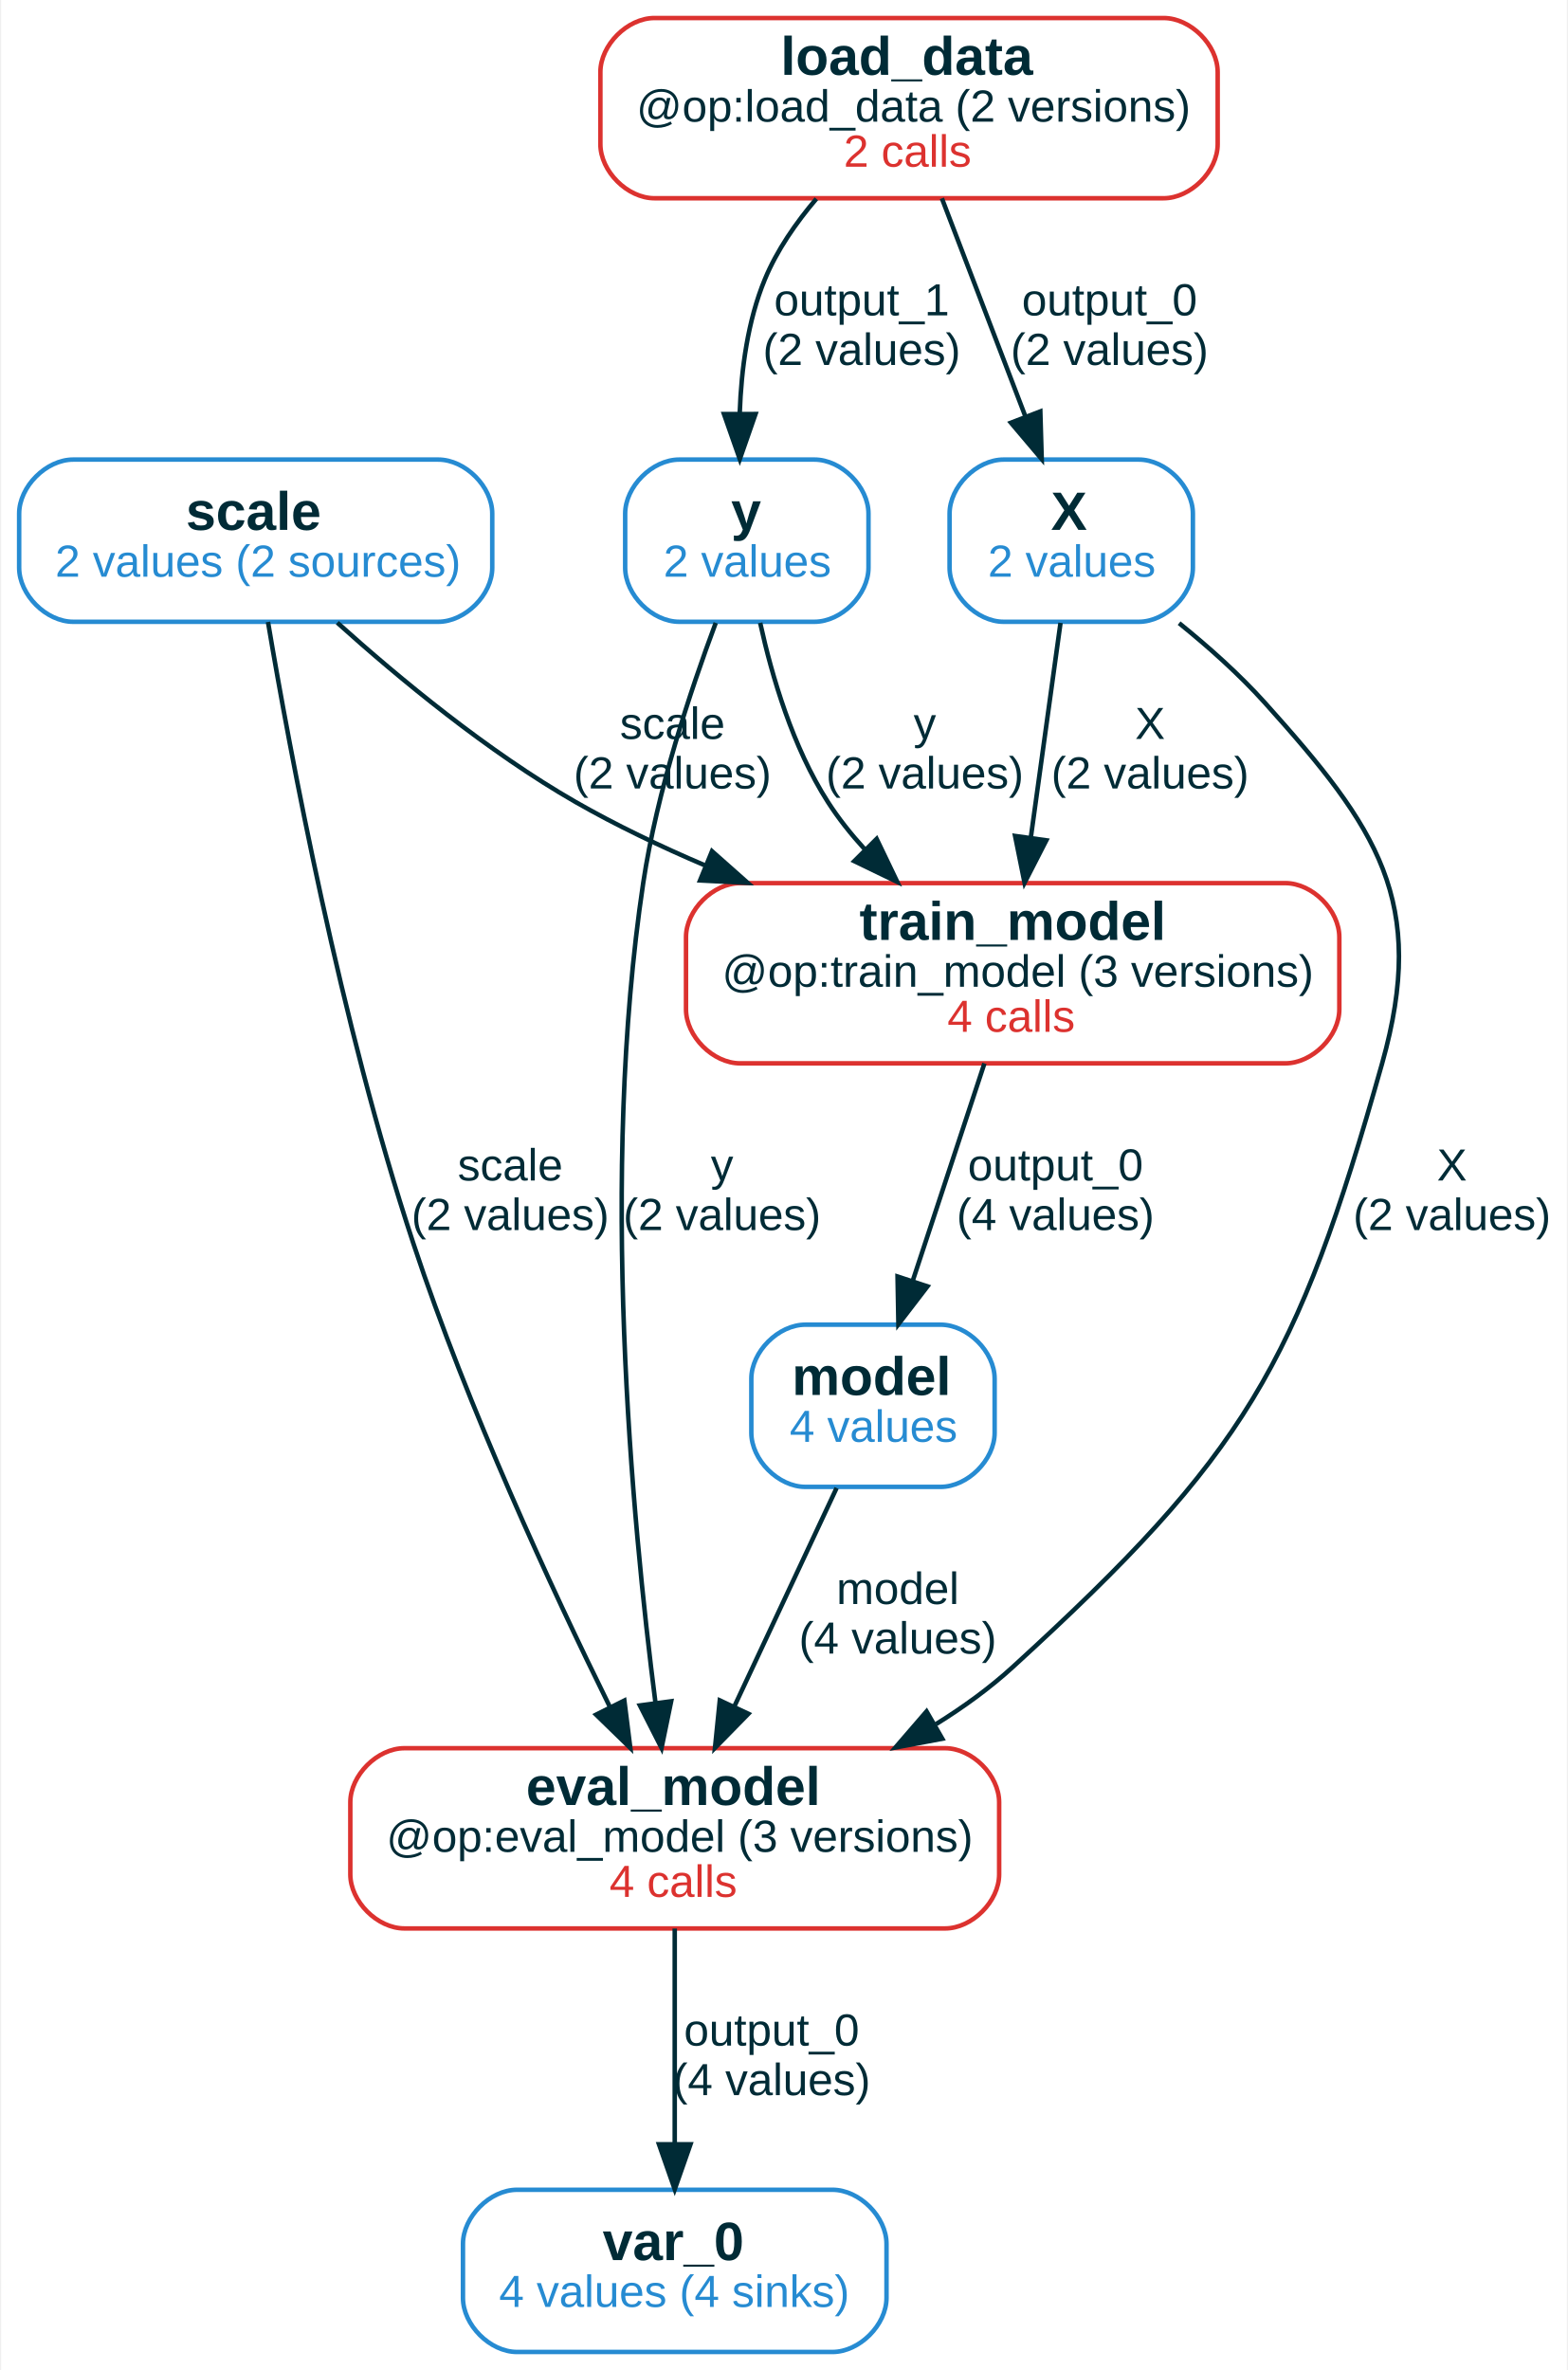
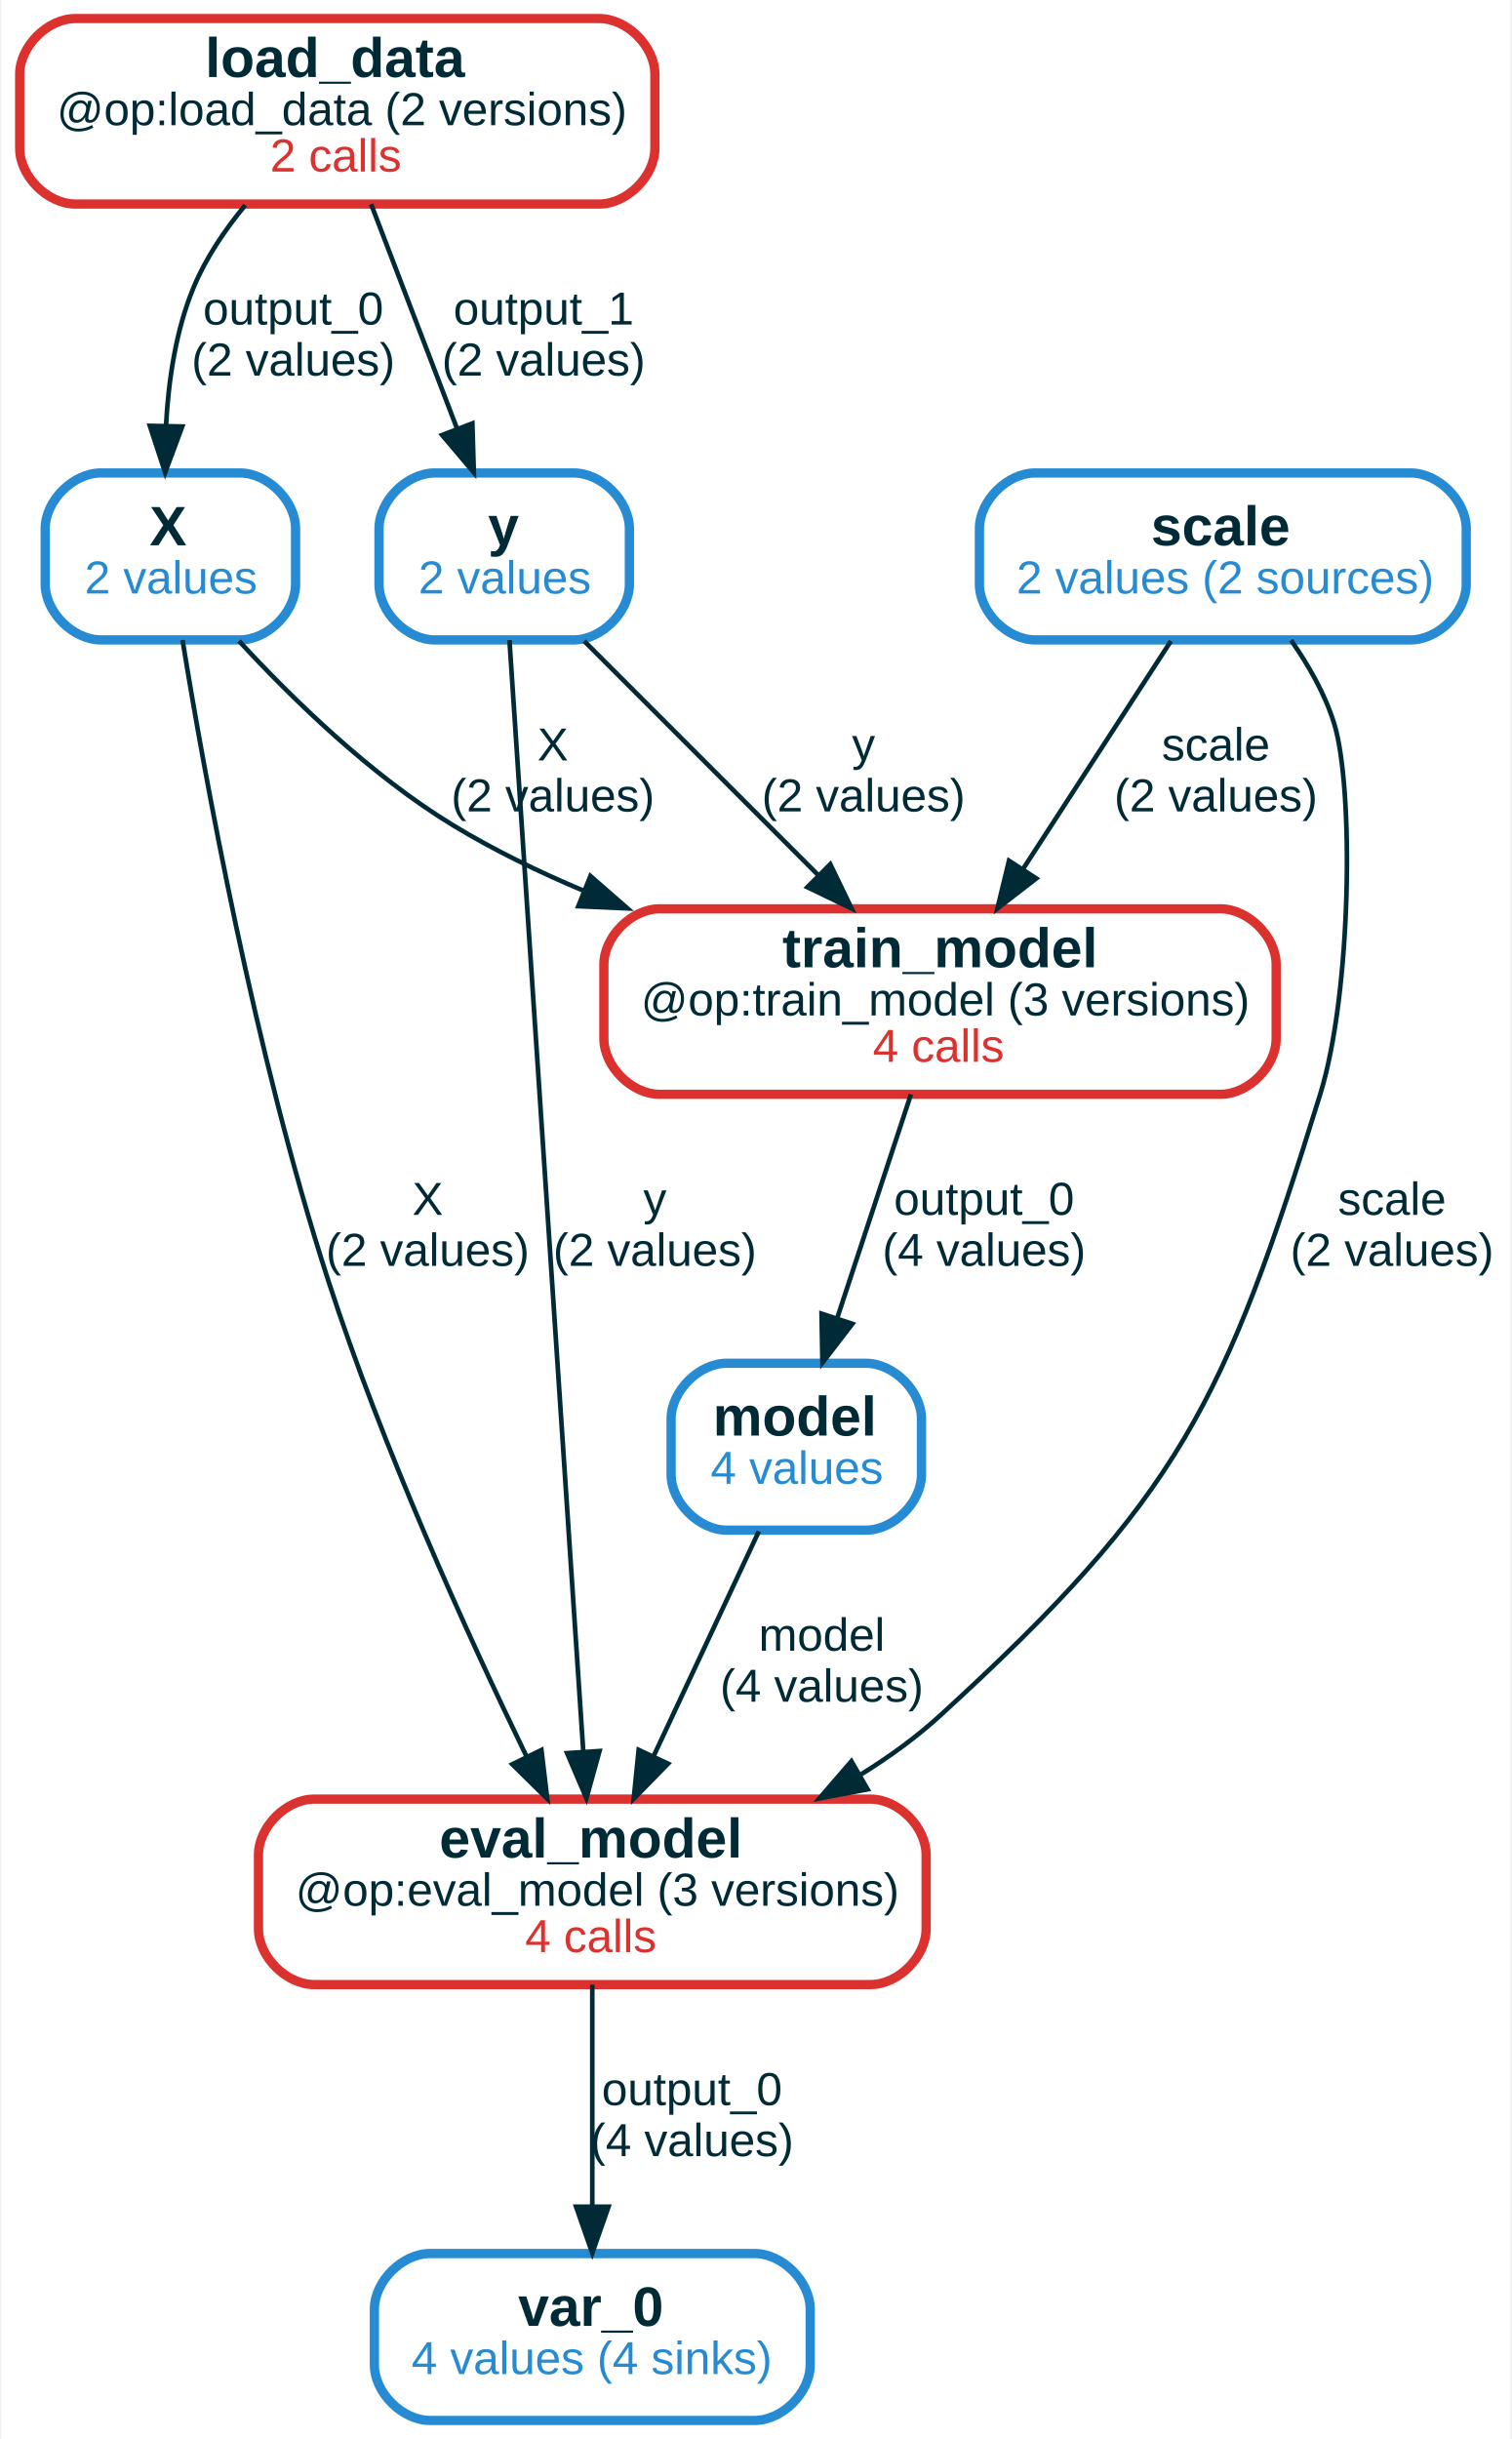
- <svg xmlns="http://www.w3.org/2000/svg" width="348pt" height="526pt" viewBox="0.00 0.00 347.50 526.00">
+ <svg xmlns="http://www.w3.org/2000/svg" width="326pt" height="526pt" viewBox="0.00 0.00 325.50 526.00">
  <g id="graph0" class="graph" transform="scale(1 1) rotate(0) translate(4 522)">
-     <polygon fill="white" stroke="transparent" points="-4,4 -4,-522 343.5,-522 343.5,4 -4,4" />
+     <polygon fill="white" stroke="transparent" points="-4,4 -4,-522 321.5,-522 321.5,4 -4,4" />
    <g id="node1" class="node">
-       <path fill="none" stroke="#268bd2" d="M93,-420C93,-420 12,-420 12,-420 6,-420 0,-414 0,-408 0,-408 0,-396 0,-396 0,-390 6,-384 12,-384 12,-384 93,-384 93,-384 99,-384 105,-390 105,-396 105,-396 105,-408 105,-408 105,-414 99,-420 93,-420" />
-       <text text-anchor="start" x="37" y="-404.4" font-family="Liberation Sans,Helvetica,Arial,sans-serif" font-weight="bold" font-size="12.00" fill="#002b36">scale</text>
-       <text text-anchor="start" x="8" y="-394" font-family="Liberation Sans,Helvetica,Arial,sans-serif" font-size="10.00" fill="#268bd2">2 values (2 sources)</text>
+       <path fill="none" stroke="#268bd2" stroke-width="2" d="M47.5,-420C47.5,-420 17.5,-420 17.5,-420 11.5,-420 5.5,-414 5.5,-408 5.5,-408 5.5,-396 5.5,-396 5.5,-390 11.5,-384 17.5,-384 17.5,-384 47.5,-384 47.5,-384 53.5,-384 59.5,-390 59.5,-396 59.5,-396 59.5,-408 59.5,-408 59.5,-414 53.5,-420 47.5,-420" />
+       <text text-anchor="start" x="28" y="-404.4" font-family="Liberation Sans,Helvetica,Arial,sans-serif" font-weight="bold" font-size="12.00" fill="#002b36">X</text>
+       <text text-anchor="start" x="14" y="-394" font-family="Liberation Sans,Helvetica,Arial,sans-serif" font-size="10.00" fill="#268bd2">2 values</text>
    </g>
    <g id="node6" class="node">
-       <path fill="none" stroke="#dc322f" d="M281,-326C281,-326 160,-326 160,-326 154,-326 148,-320 148,-314 148,-314 148,-298 148,-298 148,-292 154,-286 160,-286 160,-286 281,-286 281,-286 287,-286 293,-292 293,-298 293,-298 293,-314 293,-314 293,-320 287,-326 281,-326" />
-       <text text-anchor="start" x="186.5" y="-313.4" font-family="Liberation Sans,Helvetica,Arial,sans-serif" font-weight="bold" font-size="12.00" fill="#002b36">train_model</text>
-       <text text-anchor="start" x="156" y="-303" font-family="Liberation Sans,Helvetica,Arial,sans-serif" font-size="10.00" fill="#002b36">@op:train_model (3 versions)</text>
-       <text text-anchor="start" x="206" y="-293" font-family="Liberation Sans,Helvetica,Arial,sans-serif" font-size="10.00" fill="#dc322f">4 calls</text>
+       <path fill="none" stroke="#dc322f" stroke-width="2" d="M183.5,-134C183.5,-134 63.5,-134 63.5,-134 57.5,-134 51.5,-128 51.5,-122 51.5,-122 51.5,-106 51.5,-106 51.5,-100 57.5,-94 63.5,-94 63.5,-94 183.5,-94 183.5,-94 189.5,-94 195.5,-100 195.5,-106 195.5,-106 195.5,-122 195.5,-122 195.5,-128 189.5,-134 183.5,-134" />
+       <text text-anchor="start" x="90.5" y="-121.4" font-family="Liberation Sans,Helvetica,Arial,sans-serif" font-weight="bold" font-size="12.00" fill="#002b36">eval_model</text>
+       <text text-anchor="start" x="59.5" y="-111" font-family="Liberation Sans,Helvetica,Arial,sans-serif" font-size="10.00" fill="#002b36">@op:eval_model (3 versions)</text>
+       <text text-anchor="start" x="109" y="-101" font-family="Liberation Sans,Helvetica,Arial,sans-serif" font-size="10.00" fill="#dc322f">4 calls</text>
+     </g>
+     <g id="edge2" class="edge">
+       <path fill="none" stroke="#002b36" d="M35.12,-383.97C39.8,-355.13 50.63,-295.01 66.5,-246 78.29,-209.59 96.57,-169.49 109.24,-143.36" />
+       <polygon fill="#002b36" stroke="#002b36" points="112.53,-144.59 113.79,-134.07 106.25,-141.51 112.53,-144.59" />
+       <text text-anchor="middle" x="88" y="-260" font-family="Liberation Sans,Helvetica,Arial,sans-serif" font-size="10.00" fill="#002b36">X</text>
+       <text text-anchor="middle" x="88" y="-249" font-family="Liberation Sans,Helvetica,Arial,sans-serif" font-size="10.00" fill="#002b36">(2 values)</text>
+     </g>
+     <g id="node8" class="node">
+       <path fill="none" stroke="#dc322f" stroke-width="2" d="M259,-326C259,-326 138,-326 138,-326 132,-326 126,-320 126,-314 126,-314 126,-298 126,-298 126,-292 132,-286 138,-286 138,-286 259,-286 259,-286 265,-286 271,-292 271,-298 271,-298 271,-314 271,-314 271,-320 265,-326 259,-326" />
+       <text text-anchor="start" x="164.5" y="-313.4" font-family="Liberation Sans,Helvetica,Arial,sans-serif" font-weight="bold" font-size="12.00" fill="#002b36">train_model</text>
+       <text text-anchor="start" x="134" y="-303" font-family="Liberation Sans,Helvetica,Arial,sans-serif" font-size="10.00" fill="#002b36">@op:train_model (3 versions)</text>
+       <text text-anchor="start" x="184" y="-293" font-family="Liberation Sans,Helvetica,Arial,sans-serif" font-size="10.00" fill="#dc322f">4 calls</text>
+     </g>
+     <g id="edge3" class="edge">
+       <path fill="none" stroke="#002b36" d="M47.3,-383.77C58.82,-371.27 75.78,-354.75 93.5,-344 102.27,-338.68 111.91,-333.98 121.69,-329.87" />
+       <polygon fill="#002b36" stroke="#002b36" points="123.1,-333.07 131.08,-326.1 120.49,-326.57 123.1,-333.07" />
+       <text text-anchor="middle" x="115" y="-358" font-family="Liberation Sans,Helvetica,Arial,sans-serif" font-size="10.00" fill="#002b36">X</text>
+       <text text-anchor="middle" x="115" y="-347" font-family="Liberation Sans,Helvetica,Arial,sans-serif" font-size="10.00" fill="#002b36">(2 values)</text>
+     </g>
+     <g id="node2" class="node">
+       <path fill="none" stroke="#268bd2" stroke-width="2" d="M182.5,-228C182.5,-228 152.5,-228 152.5,-228 146.5,-228 140.5,-222 140.5,-216 140.5,-216 140.5,-204 140.5,-204 140.5,-198 146.5,-192 152.5,-192 152.5,-192 182.5,-192 182.5,-192 188.5,-192 194.5,-198 194.5,-204 194.5,-204 194.5,-216 194.5,-216 194.5,-222 188.5,-228 182.5,-228" />
+       <text text-anchor="start" x="149.5" y="-212.4" font-family="Liberation Sans,Helvetica,Arial,sans-serif" font-weight="bold" font-size="12.00" fill="#002b36">model</text>
+       <text text-anchor="start" x="149" y="-202" font-family="Liberation Sans,Helvetica,Arial,sans-serif" font-size="10.00" fill="#268bd2">4 values</text>
+     </g>
+     <g id="edge4" class="edge">
+       <path fill="none" stroke="#002b36" d="M159.43,-191.76C153.1,-178.24 144.16,-159.14 136.78,-143.38" />
+       <polygon fill="#002b36" stroke="#002b36" points="139.84,-141.64 132.43,-134.07 133.5,-144.61 139.84,-141.64" />
+       <text text-anchor="middle" x="173" y="-166" font-family="Liberation Sans,Helvetica,Arial,sans-serif" font-size="10.00" fill="#002b36">model</text>
+       <text text-anchor="middle" x="173" y="-155" font-family="Liberation Sans,Helvetica,Arial,sans-serif" font-size="10.00" fill="#002b36">(4 values)</text>
+     </g>
+     <g id="node3" class="node">
+       <path fill="none" stroke="#268bd2" stroke-width="2" d="M119.5,-420C119.5,-420 89.5,-420 89.5,-420 83.5,-420 77.5,-414 77.5,-408 77.5,-408 77.5,-396 77.5,-396 77.5,-390 83.5,-384 89.5,-384 89.5,-384 119.5,-384 119.5,-384 125.5,-384 131.5,-390 131.5,-396 131.5,-396 131.5,-408 131.5,-408 131.5,-414 125.5,-420 119.5,-420" />
+       <text text-anchor="start" x="101" y="-404.4" font-family="Liberation Sans,Helvetica,Arial,sans-serif" font-weight="bold" font-size="12.00" fill="#002b36">y</text>
+       <text text-anchor="start" x="86" y="-394" font-family="Liberation Sans,Helvetica,Arial,sans-serif" font-size="10.00" fill="#268bd2">2 values</text>
+     </g>
+     <g id="edge7" class="edge">
+       <path fill="none" stroke="#002b36" d="M105.63,-383.97C108.77,-336.76 117.6,-203.82 121.55,-144.37" />
+       <polygon fill="#002b36" stroke="#002b36" points="125.06,-144.37 122.23,-134.16 118.07,-143.91 125.06,-144.37" />
+       <text text-anchor="middle" x="137" y="-260" font-family="Liberation Sans,Helvetica,Arial,sans-serif" font-size="10.00" fill="#002b36">y</text>
+       <text text-anchor="middle" x="137" y="-249" font-family="Liberation Sans,Helvetica,Arial,sans-serif" font-size="10.00" fill="#002b36">(2 values)</text>
+     </g>
+     <g id="edge8" class="edge">
+       <path fill="none" stroke="#002b36" d="M121.74,-383.76C135.9,-369.6 156.17,-349.33 172.33,-333.17" />
+       <polygon fill="#002b36" stroke="#002b36" points="174.83,-335.62 179.43,-326.07 169.88,-330.67 174.83,-335.62" />
+       <text text-anchor="middle" x="182" y="-358" font-family="Liberation Sans,Helvetica,Arial,sans-serif" font-size="10.00" fill="#002b36">y</text>
+       <text text-anchor="middle" x="182" y="-347" font-family="Liberation Sans,Helvetica,Arial,sans-serif" font-size="10.00" fill="#002b36">(2 values)</text>
+     </g>
+     <g id="node4" class="node">
+       <path fill="none" stroke="#268bd2" stroke-width="2" d="M158.5,-36C158.5,-36 88.5,-36 88.5,-36 82.5,-36 76.5,-30 76.5,-24 76.5,-24 76.5,-12 76.5,-12 76.5,-6 82.5,0 88.5,0 88.5,0 158.5,0 158.5,0 164.5,0 170.5,-6 170.5,-12 170.5,-12 170.5,-24 170.5,-24 170.5,-30 164.5,-36 158.5,-36" />
+       <text text-anchor="start" x="107.5" y="-20.4" font-family="Liberation Sans,Helvetica,Arial,sans-serif" font-weight="bold" font-size="12.00" fill="#002b36">var_0</text>
+       <text text-anchor="start" x="84.5" y="-10" font-family="Liberation Sans,Helvetica,Arial,sans-serif" font-size="10.00" fill="#268bd2">4 values (4 sinks)</text>
+     </g>
+     <g id="node5" class="node">
+       <path fill="none" stroke="#268bd2" stroke-width="2" d="M300,-420C300,-420 219,-420 219,-420 213,-420 207,-414 207,-408 207,-408 207,-396 207,-396 207,-390 213,-384 219,-384 219,-384 300,-384 300,-384 306,-384 312,-390 312,-396 312,-396 312,-408 312,-408 312,-414 306,-420 300,-420" />
+       <text text-anchor="start" x="244" y="-404.4" font-family="Liberation Sans,Helvetica,Arial,sans-serif" font-weight="bold" font-size="12.00" fill="#002b36">scale</text>
+       <text text-anchor="start" x="215" y="-394" font-family="Liberation Sans,Helvetica,Arial,sans-serif" font-size="10.00" fill="#268bd2">2 values (2 sources)</text>
    </g>
    <g id="edge5" class="edge">
-       <path fill="none" stroke="#002b36" d="M70.61,-383.8C84.31,-371.48 104.03,-355.16 123.5,-344 132.51,-338.84 142.37,-334.13 152.25,-329.92" />
-       <polygon fill="#002b36" stroke="#002b36" points="153.77,-333.08 161.7,-326.05 151.12,-326.6 153.77,-333.08" />
-       <text text-anchor="middle" x="145" y="-358" font-family="Liberation Sans,Helvetica,Arial,sans-serif" font-size="10.00" fill="#002b36">scale</text>
-       <text text-anchor="middle" x="145" y="-347" font-family="Liberation Sans,Helvetica,Arial,sans-serif" font-size="10.00" fill="#002b36">(2 values)</text>
+       <path fill="none" stroke="#002b36" d="M274.21,-383.93C277.99,-378.54 281.54,-372.33 283.5,-366 287.79,-352.17 287.31,-307.98 280.5,-286 259.84,-219.31 250.06,-199.08 198.5,-152 193.39,-147.33 187.57,-143.12 181.5,-139.35" />
+       <polygon fill="#002b36" stroke="#002b36" points="182.88,-136.11 172.47,-134.15 179.39,-142.17 182.88,-136.11" />
+       <text text-anchor="middle" x="296" y="-260" font-family="Liberation Sans,Helvetica,Arial,sans-serif" font-size="10.00" fill="#002b36">scale</text>
+       <text text-anchor="middle" x="296" y="-249" font-family="Liberation Sans,Helvetica,Arial,sans-serif" font-size="10.00" fill="#002b36">(2 values)</text>
+     </g>
+     <g id="edge6" class="edge">
+       <path fill="none" stroke="#002b36" d="M248.31,-383.76C239.37,-369.99 226.68,-350.42 216.34,-334.49" />
+       <polygon fill="#002b36" stroke="#002b36" points="219.26,-332.56 210.88,-326.07 213.38,-336.37 219.26,-332.56" />
+       <text text-anchor="middle" x="258" y="-358" font-family="Liberation Sans,Helvetica,Arial,sans-serif" font-size="10.00" fill="#002b36">scale</text>
+       <text text-anchor="middle" x="258" y="-347" font-family="Liberation Sans,Helvetica,Arial,sans-serif" font-size="10.00" fill="#002b36">(2 values)</text>
+     </g>
+     <g id="edge1" class="edge">
+       <path fill="none" stroke="#002b36" d="M123.5,-93.98C123.5,-80.34 123.5,-61.75 123.5,-46.5" />
+       <polygon fill="#002b36" stroke="#002b36" points="127,-46.1 123.5,-36.1 120,-46.1 127,-46.1" />
+       <text text-anchor="middle" x="145" y="-68" font-family="Liberation Sans,Helvetica,Arial,sans-serif" font-size="10.00" fill="#002b36">output_0</text>
+       <text text-anchor="middle" x="145" y="-57" font-family="Liberation Sans,Helvetica,Arial,sans-serif" font-size="10.00" fill="#002b36">(4 values)</text>
    </g>
    <g id="node7" class="node">
-       <path fill="none" stroke="#dc322f" d="M205.5,-134C205.5,-134 85.5,-134 85.5,-134 79.5,-134 73.5,-128 73.5,-122 73.5,-122 73.5,-106 73.5,-106 73.5,-100 79.5,-94 85.5,-94 85.5,-94 205.5,-94 205.5,-94 211.5,-94 217.5,-100 217.5,-106 217.5,-106 217.5,-122 217.5,-122 217.5,-128 211.5,-134 205.5,-134" />
-       <text text-anchor="start" x="112.5" y="-121.4" font-family="Liberation Sans,Helvetica,Arial,sans-serif" font-weight="bold" font-size="12.00" fill="#002b36">eval_model</text>
-       <text text-anchor="start" x="81.5" y="-111" font-family="Liberation Sans,Helvetica,Arial,sans-serif" font-size="10.00" fill="#002b36">@op:eval_model (3 versions)</text>
-       <text text-anchor="start" x="131" y="-101" font-family="Liberation Sans,Helvetica,Arial,sans-serif" font-size="10.00" fill="#dc322f">4 calls</text>
+       <path fill="none" stroke="#dc322f" stroke-width="2" d="M125,-518C125,-518 12,-518 12,-518 6,-518 0,-512 0,-506 0,-506 0,-490 0,-490 0,-484 6,-478 12,-478 12,-478 125,-478 125,-478 131,-478 137,-484 137,-490 137,-490 137,-506 137,-506 137,-512 131,-518 125,-518" />
+       <text text-anchor="start" x="40" y="-505.4" font-family="Liberation Sans,Helvetica,Arial,sans-serif" font-weight="bold" font-size="12.00" fill="#002b36">load_data</text>
+       <text text-anchor="start" x="8" y="-495" font-family="Liberation Sans,Helvetica,Arial,sans-serif" font-size="10.00" fill="#002b36">@op:load_data (2 versions)</text>
+       <text text-anchor="start" x="54" y="-485" font-family="Liberation Sans,Helvetica,Arial,sans-serif" font-size="10.00" fill="#dc322f">2 calls</text>
    </g>
-     <g id="edge6" class="edge">
-       <path fill="none" stroke="#002b36" d="M55.23,-383.96C60.09,-355.11 71.3,-294.98 87.5,-246 99.55,-209.57 118.14,-169.46 131.02,-143.35" />
-       <polygon fill="#002b36" stroke="#002b36" points="134.32,-144.58 135.64,-134.06 128.05,-141.45 134.32,-144.58" />
-       <text text-anchor="middle" x="109" y="-260" font-family="Liberation Sans,Helvetica,Arial,sans-serif" font-size="10.00" fill="#002b36">scale</text>
-       <text text-anchor="middle" x="109" y="-249" font-family="Liberation Sans,Helvetica,Arial,sans-serif" font-size="10.00" fill="#002b36">(2 values)</text>
+     <g id="edge9" class="edge">
+       <path fill="none" stroke="#002b36" d="M48.65,-477.76C44.25,-472.43 40.13,-466.35 37.5,-460 33.69,-450.8 32.1,-440.06 31.57,-430.4" />
+       <polygon fill="#002b36" stroke="#002b36" points="35.06,-430.02 31.37,-420.09 28.07,-430.16 35.06,-430.02" />
+       <text text-anchor="middle" x="59" y="-452" font-family="Liberation Sans,Helvetica,Arial,sans-serif" font-size="10.00" fill="#002b36">output_0</text>
+       <text text-anchor="middle" x="59" y="-441" font-family="Liberation Sans,Helvetica,Arial,sans-serif" font-size="10.00" fill="#002b36">(2 values)</text>
    </g>
-     <g id="node2" class="node">
-       <path fill="none" stroke="#268bd2" d="M180.5,-36C180.5,-36 110.5,-36 110.5,-36 104.5,-36 98.5,-30 98.5,-24 98.5,-24 98.5,-12 98.5,-12 98.5,-6 104.5,0 110.5,0 110.5,0 180.5,0 180.5,0 186.5,0 192.5,-6 192.5,-12 192.5,-12 192.5,-24 192.5,-24 192.5,-30 186.5,-36 180.5,-36" />
-       <text text-anchor="start" x="129.5" y="-20.4" font-family="Liberation Sans,Helvetica,Arial,sans-serif" font-weight="bold" font-size="12.00" fill="#002b36">var_0</text>
-       <text text-anchor="start" x="106.5" y="-10" font-family="Liberation Sans,Helvetica,Arial,sans-serif" font-size="10.00" fill="#268bd2">4 values (4 sinks)</text>
-     </g>
-     <g id="node3" class="node">
-       <path fill="none" stroke="#268bd2" d="M176.5,-420C176.5,-420 146.5,-420 146.5,-420 140.5,-420 134.5,-414 134.5,-408 134.5,-408 134.5,-396 134.5,-396 134.5,-390 140.5,-384 146.5,-384 146.5,-384 176.5,-384 176.5,-384 182.5,-384 188.5,-390 188.5,-396 188.5,-396 188.5,-408 188.5,-408 188.5,-414 182.5,-420 176.5,-420" />
-       <text text-anchor="start" x="158" y="-404.4" font-family="Liberation Sans,Helvetica,Arial,sans-serif" font-weight="bold" font-size="12.00" fill="#002b36">y</text>
-       <text text-anchor="start" x="143" y="-394" font-family="Liberation Sans,Helvetica,Arial,sans-serif" font-size="10.00" fill="#268bd2">2 values</text>
-     </g>
-     <g id="edge7" class="edge">
-       <path fill="none" stroke="#002b36" d="M164.46,-383.77C167.06,-371.9 171.7,-356.13 179.5,-344 181.83,-340.37 184.61,-336.87 187.61,-333.58" />
-       <polygon fill="#002b36" stroke="#002b36" points="190.31,-335.82 194.89,-326.27 185.35,-330.88 190.31,-335.82" />
-       <text text-anchor="middle" x="201" y="-358" font-family="Liberation Sans,Helvetica,Arial,sans-serif" font-size="10.00" fill="#002b36">y</text>
-       <text text-anchor="middle" x="201" y="-347" font-family="Liberation Sans,Helvetica,Arial,sans-serif" font-size="10.00" fill="#002b36">(2 values)</text>
-     </g>
-     <g id="edge8" class="edge">
-       <path fill="none" stroke="#002b36" d="M154.6,-383.76C149,-368.78 141.55,-346.34 138.5,-326 128.85,-261.62 135.96,-185 141.22,-144.12" />
-       <polygon fill="#002b36" stroke="#002b36" points="144.71,-144.42 142.57,-134.05 137.77,-143.49 144.71,-144.42" />
-       <text text-anchor="middle" x="156" y="-260" font-family="Liberation Sans,Helvetica,Arial,sans-serif" font-size="10.00" fill="#002b36">y</text>
-       <text text-anchor="middle" x="156" y="-249" font-family="Liberation Sans,Helvetica,Arial,sans-serif" font-size="10.00" fill="#002b36">(2 values)</text>
-     </g>
-     <g id="node4" class="node">
-       <path fill="none" stroke="#268bd2" d="M204.5,-228C204.5,-228 174.5,-228 174.5,-228 168.5,-228 162.5,-222 162.5,-216 162.5,-216 162.5,-204 162.5,-204 162.5,-198 168.5,-192 174.5,-192 174.5,-192 204.5,-192 204.5,-192 210.5,-192 216.5,-198 216.5,-204 216.5,-204 216.5,-216 216.5,-216 216.5,-222 210.5,-228 204.5,-228" />
-       <text text-anchor="start" x="171.5" y="-212.4" font-family="Liberation Sans,Helvetica,Arial,sans-serif" font-weight="bold" font-size="12.00" fill="#002b36">model</text>
-       <text text-anchor="start" x="171" y="-202" font-family="Liberation Sans,Helvetica,Arial,sans-serif" font-size="10.00" fill="#268bd2">4 values</text>
-     </g>
-     <g id="edge4" class="edge">
-       <path fill="none" stroke="#002b36" d="M181.43,-191.76C175.1,-178.24 166.16,-159.14 158.78,-143.38" />
-       <polygon fill="#002b36" stroke="#002b36" points="161.84,-141.64 154.43,-134.07 155.5,-144.61 161.84,-141.64" />
-       <text text-anchor="middle" x="195" y="-166" font-family="Liberation Sans,Helvetica,Arial,sans-serif" font-size="10.00" fill="#002b36">model</text>
-       <text text-anchor="middle" x="195" y="-155" font-family="Liberation Sans,Helvetica,Arial,sans-serif" font-size="10.00" fill="#002b36">(4 values)</text>
-     </g>
-     <g id="node5" class="node">
-       <path fill="none" stroke="#268bd2" d="M248.5,-420C248.5,-420 218.5,-420 218.5,-420 212.5,-420 206.5,-414 206.5,-408 206.5,-408 206.5,-396 206.5,-396 206.5,-390 212.5,-384 218.5,-384 218.5,-384 248.5,-384 248.5,-384 254.5,-384 260.5,-390 260.5,-396 260.5,-396 260.5,-408 260.5,-408 260.5,-414 254.5,-420 248.5,-420" />
-       <text text-anchor="start" x="229" y="-404.4" font-family="Liberation Sans,Helvetica,Arial,sans-serif" font-weight="bold" font-size="12.00" fill="#002b36">X</text>
-       <text text-anchor="start" x="215" y="-394" font-family="Liberation Sans,Helvetica,Arial,sans-serif" font-size="10.00" fill="#268bd2">2 values</text>
-     </g>
-     <g id="edge2" class="edge">
-       <path fill="none" stroke="#002b36" d="M231.12,-383.76C229.28,-370.5 226.7,-351.86 224.55,-336.27" />
-       <polygon fill="#002b36" stroke="#002b36" points="227.97,-335.5 223.14,-326.07 221.04,-336.46 227.97,-335.5" />
-       <text text-anchor="middle" x="251" y="-358" font-family="Liberation Sans,Helvetica,Arial,sans-serif" font-size="10.00" fill="#002b36">X</text>
-       <text text-anchor="middle" x="251" y="-347" font-family="Liberation Sans,Helvetica,Arial,sans-serif" font-size="10.00" fill="#002b36">(2 values)</text>
-     </g>
-     <g id="edge3" class="edge">
-       <path fill="none" stroke="#002b36" d="M257.44,-383.7C263.99,-378.41 270.84,-372.3 276.5,-366 301.49,-338.19 312.64,-321.99 302.5,-286 283.57,-218.79 272.06,-199.08 220.5,-152 215.39,-147.33 209.57,-143.12 203.5,-139.35" />
-       <polygon fill="#002b36" stroke="#002b36" points="204.88,-136.11 194.47,-134.15 201.39,-142.17 204.88,-136.11" />
-       <text text-anchor="middle" x="318" y="-260" font-family="Liberation Sans,Helvetica,Arial,sans-serif" font-size="10.00" fill="#002b36">X</text>
-       <text text-anchor="middle" x="318" y="-249" font-family="Liberation Sans,Helvetica,Arial,sans-serif" font-size="10.00" fill="#002b36">(2 values)</text>
+     <g id="edge10" class="edge">
+       <path fill="none" stroke="#002b36" d="M75.79,-477.98C81.11,-464.07 88.4,-445.03 94.31,-429.61" />
+       <polygon fill="#002b36" stroke="#002b36" points="97.64,-430.69 97.95,-420.1 91.11,-428.18 97.64,-430.69" />
+       <text text-anchor="middle" x="113" y="-452" font-family="Liberation Sans,Helvetica,Arial,sans-serif" font-size="10.00" fill="#002b36">output_1</text>
+       <text text-anchor="middle" x="113" y="-441" font-family="Liberation Sans,Helvetica,Arial,sans-serif" font-size="10.00" fill="#002b36">(2 values)</text>
    </g>
    <g id="edge11" class="edge">
-       <path fill="none" stroke="#002b36" d="M214.23,-285.98C209.64,-272.07 203.36,-253.03 198.28,-237.61" />
-       <polygon fill="#002b36" stroke="#002b36" points="201.59,-236.5 195.14,-228.1 194.95,-238.69 201.59,-236.5" />
-       <text text-anchor="middle" x="230" y="-260" font-family="Liberation Sans,Helvetica,Arial,sans-serif" font-size="10.00" fill="#002b36">output_0</text>
-       <text text-anchor="middle" x="230" y="-249" font-family="Liberation Sans,Helvetica,Arial,sans-serif" font-size="10.00" fill="#002b36">(4 values)</text>
-     </g>
-     <g id="edge1" class="edge">
-       <path fill="none" stroke="#002b36" d="M145.5,-93.98C145.5,-80.34 145.5,-61.75 145.5,-46.5" />
-       <polygon fill="#002b36" stroke="#002b36" points="149,-46.1 145.5,-36.1 142,-46.1 149,-46.1" />
-       <text text-anchor="middle" x="167" y="-68" font-family="Liberation Sans,Helvetica,Arial,sans-serif" font-size="10.00" fill="#002b36">output_0</text>
-       <text text-anchor="middle" x="167" y="-57" font-family="Liberation Sans,Helvetica,Arial,sans-serif" font-size="10.00" fill="#002b36">(4 values)</text>
-     </g>
-     <g id="node8" class="node">
-       <path fill="none" stroke="#dc322f" d="M254,-518C254,-518 141,-518 141,-518 135,-518 129,-512 129,-506 129,-506 129,-490 129,-490 129,-484 135,-478 141,-478 141,-478 254,-478 254,-478 260,-478 266,-484 266,-490 266,-490 266,-506 266,-506 266,-512 260,-518 254,-518" />
-       <text text-anchor="start" x="169" y="-505.4" font-family="Liberation Sans,Helvetica,Arial,sans-serif" font-weight="bold" font-size="12.00" fill="#002b36">load_data</text>
-       <text text-anchor="start" x="137" y="-495" font-family="Liberation Sans,Helvetica,Arial,sans-serif" font-size="10.00" fill="#002b36">@op:load_data (2 versions)</text>
-       <text text-anchor="start" x="183" y="-485" font-family="Liberation Sans,Helvetica,Arial,sans-serif" font-size="10.00" fill="#dc322f">2 calls</text>
-     </g>
-     <g id="edge10" class="edge">
-       <path fill="none" stroke="#002b36" d="M176.93,-477.88C172.4,-472.55 168.16,-466.44 165.5,-460 161.7,-450.81 160.27,-440.07 159.93,-430.41" />
-       <polygon fill="#002b36" stroke="#002b36" points="163.43,-430.11 159.94,-420.1 156.43,-430.1 163.43,-430.11" />
-       <text text-anchor="middle" x="187" y="-452" font-family="Liberation Sans,Helvetica,Arial,sans-serif" font-size="10.00" fill="#002b36">output_1</text>
-       <text text-anchor="middle" x="187" y="-441" font-family="Liberation Sans,Helvetica,Arial,sans-serif" font-size="10.00" fill="#002b36">(2 values)</text>
-     </g>
-     <g id="edge9" class="edge">
-       <path fill="none" stroke="#002b36" d="M204.79,-477.98C210.11,-464.07 217.4,-445.03 223.31,-429.61" />
-       <polygon fill="#002b36" stroke="#002b36" points="226.64,-430.69 226.95,-420.1 220.11,-428.18 226.64,-430.69" />
-       <text text-anchor="middle" x="242" y="-452" font-family="Liberation Sans,Helvetica,Arial,sans-serif" font-size="10.00" fill="#002b36">output_0</text>
-       <text text-anchor="middle" x="242" y="-441" font-family="Liberation Sans,Helvetica,Arial,sans-serif" font-size="10.00" fill="#002b36">(2 values)</text>
+       <path fill="none" stroke="#002b36" d="M192.23,-285.98C187.64,-272.07 181.36,-253.03 176.28,-237.61" />
+       <polygon fill="#002b36" stroke="#002b36" points="179.59,-236.5 173.14,-228.1 172.95,-238.69 179.59,-236.5" />
+       <text text-anchor="middle" x="208" y="-260" font-family="Liberation Sans,Helvetica,Arial,sans-serif" font-size="10.00" fill="#002b36">output_0</text>
+       <text text-anchor="middle" x="208" y="-249" font-family="Liberation Sans,Helvetica,Arial,sans-serif" font-size="10.00" fill="#002b36">(4 values)</text>
    </g>
  </g>
</svg>
